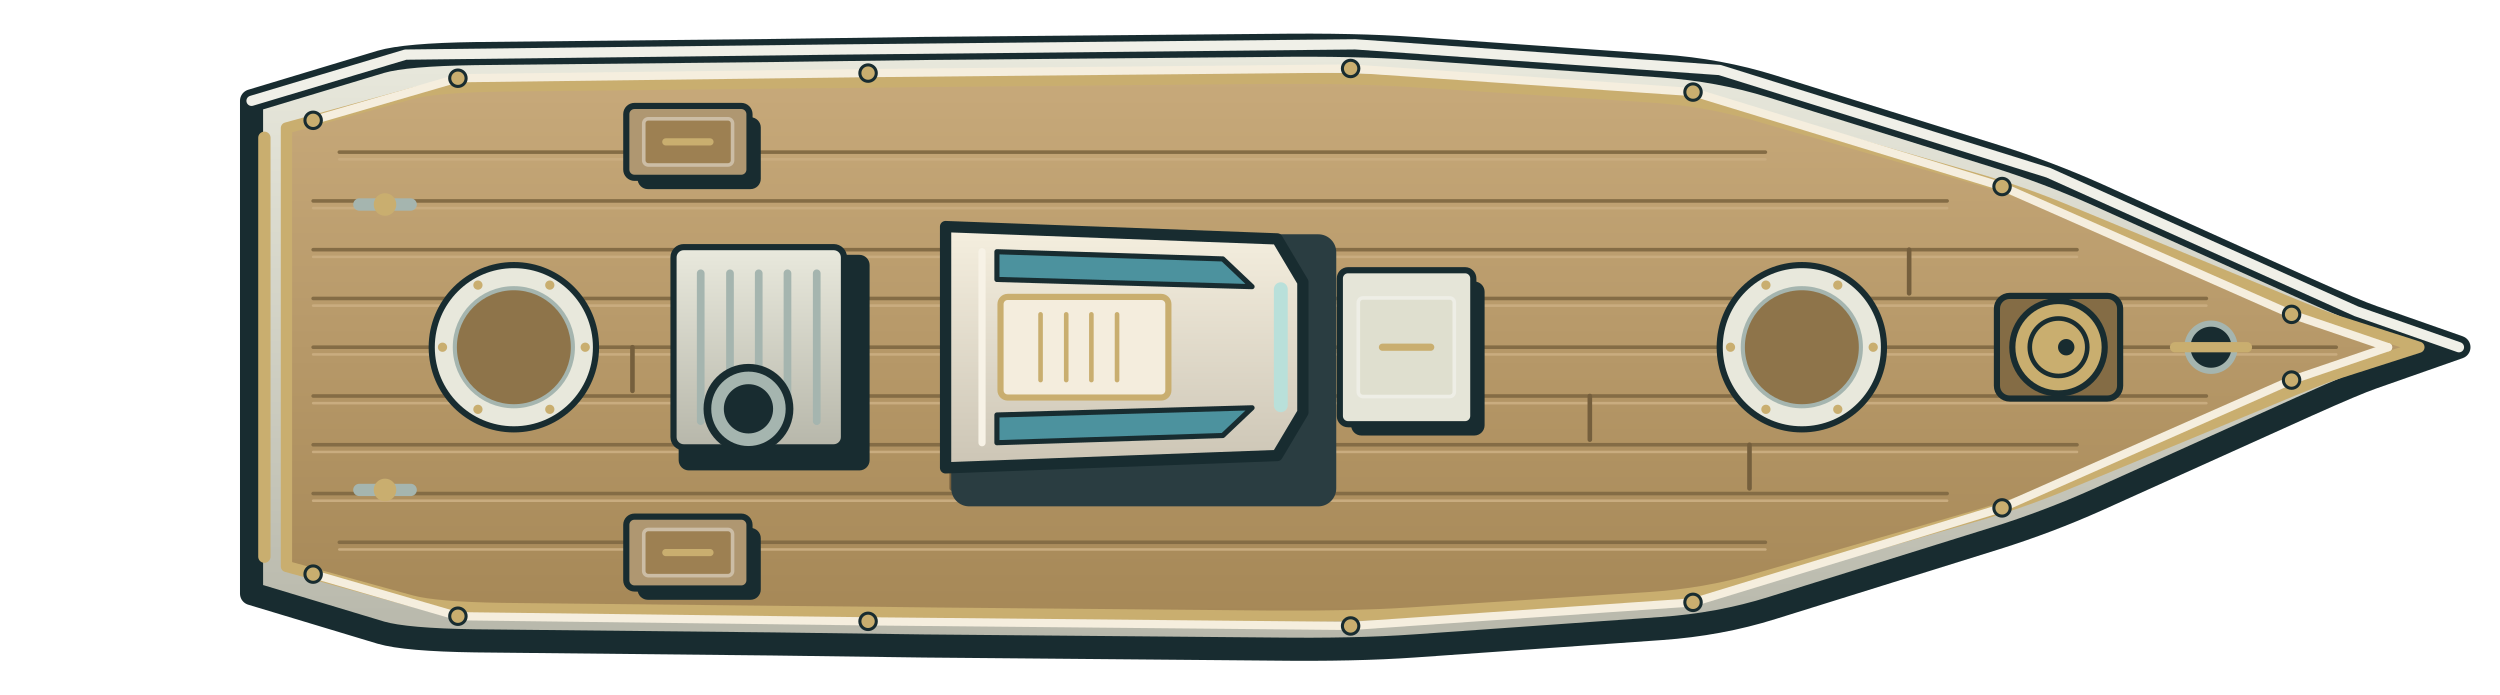
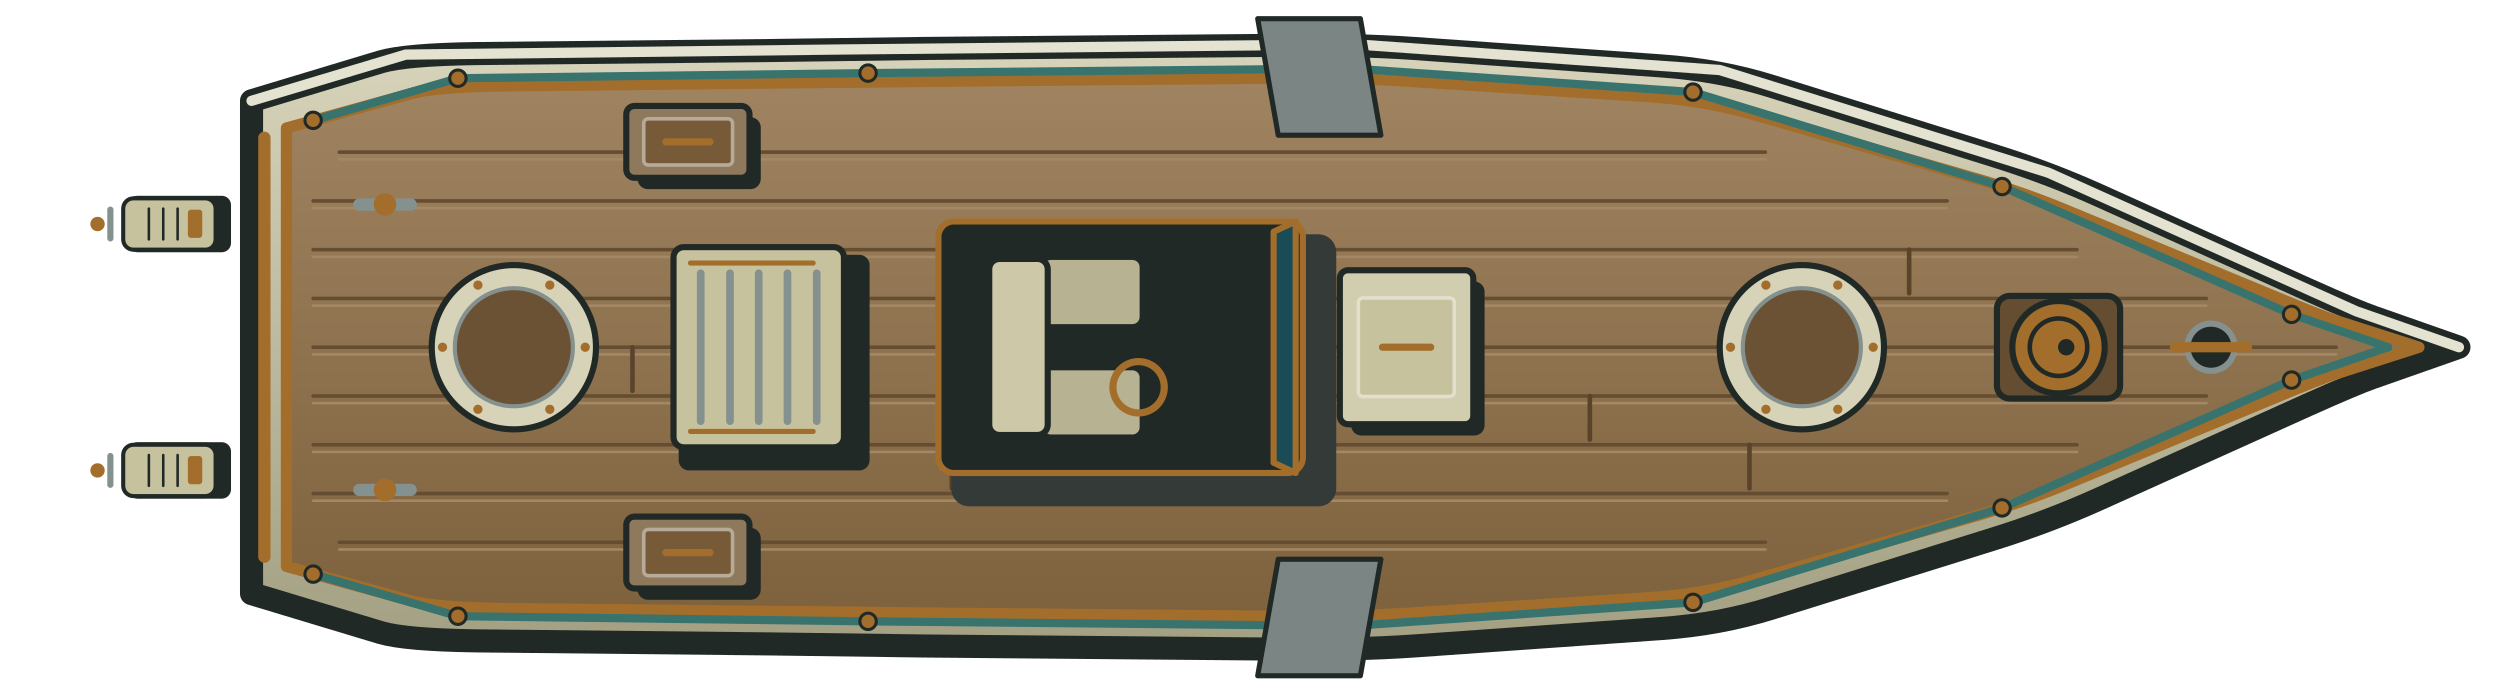
<svg xmlns="http://www.w3.org/2000/svg" width="702" height="195" viewBox="-2.49 -0.675 4.87 1.35">
  <defs>
    <linearGradient id="paint" x1="0" y1="0" x2="0" y2="1" gradientUnits="objectBoundingBox">
-       <stop stop-color="#e9e9dd" />
-       <stop offset="1" stop-color="#b7b7aa" />
+       <stop stop-color="#d8d4bb" />
+       <stop offset="1" stop-color="#a39f82" />
    </linearGradient>
  </defs>
  <defs>
    <linearGradient id="deck" x1="0" y1="0" x2="0" y2="1" gradientUnits="objectBoundingBox">
-       <stop stop-color="#c7a97a" />
-       <stop offset="1" stop-color="#a68857" />
+       <stop stop-color="#a08461" />
+       <stop offset="1" stop-color="#7e613d" />
    </linearGradient>
  </defs>
-   <defs>
-     <linearGradient id="roof" x1="0" y1="0" x2="0" y2="1" gradientUnits="objectBoundingBox">
-       <stop stop-color="#f5efdf" />
-       <stop offset="1" stop-color="#ccc5b5" />
-     </linearGradient>
-   </defs>
-   <path d="M-2,-0.48 L-1.748,-0.556 Q-1.7,-0.57 -1.564,-0.572 L-0.986,-0.578 Q-0.85,-0.58 -0.69,-0.582 L-0.01,-0.588 Q0.15,-0.59 0.264,-0.582 L0.746,-0.548 Q0.86,-0.54 0.962,-0.508 L1.398,-0.372 Q1.5,-0.34 1.596,-0.297 L2.004,-0.113 Q2.1,-0.07 2.132,-0.059 L2.3,0 L2.132,0.059 Q2.1,0.07 2.004,0.113 L1.596,0.297 Q1.5,0.34 1.398,0.372 L0.962,0.508 Q0.86,0.54 0.746,0.548 L0.264,0.582 Q0.15,0.59 -0.01,0.588 L-0.69,0.582 Q-0.85,0.58 -0.986,0.578 L-1.564,0.572 Q-1.7,0.57 -1.748,0.556 L-2,0.48 Z" fill="url(#paint)" stroke="#182c30" stroke-width="0.045" stroke-linejoin="round" stroke-linecap="round" />
-   <path d="M-1.932,-0.427 L-1.689,-0.494 Q-1.642,-0.507 -1.511,-0.509 L-0.952,-0.515 Q-0.821,-0.516 -0.667,-0.518 L-0.01,-0.524 Q0.145,-0.525 0.255,-0.518 L0.721,-0.488 Q0.831,-0.481 0.93,-0.452 L1.35,-0.331 Q1.449,-0.303 1.542,-0.264 L1.936,-0.101 Q2.029,-0.062 2.06,-0.052 L2.222,0 L2.06,0.052 Q2.029,0.062 1.936,0.101 L1.542,0.264 Q1.449,0.303 1.35,0.331 L0.93,0.452 Q0.831,0.481 0.721,0.488 L0.255,0.518 Q0.145,0.525 -0.01,0.524 L-0.667,0.518 Q-0.821,0.516 -0.952,0.515 L-1.511,0.509 Q-1.642,0.507 -1.689,0.494 L-1.932,0.427 Z" fill="url(#deck)" stroke="#c9ae6f" stroke-width="0.022" stroke-linejoin="round" stroke-linecap="round" />
-   <path d="M-1.829,-0.38 L0.949,-0.38" fill="none" stroke="#846c45" stroke-width="0.007" stroke-linejoin="round" stroke-linecap="round" />
-   <path d="M-1.829,-0.366 L0.949,-0.366" fill="none" stroke="#c9ac7f" stroke-width="0.005" stroke-linejoin="round" stroke-linecap="round" />
-   <path d="M-1.88,-0.285 L1.303,-0.285" fill="none" stroke="#846c45" stroke-width="0.007" stroke-linejoin="round" stroke-linecap="round" />
-   <path d="M-1.88,-0.271 L1.303,-0.271" fill="none" stroke="#c9ac7f" stroke-width="0.005" stroke-linejoin="round" stroke-linecap="round" />
-   <path d="M-1.88,-0.19 L1.556,-0.19" fill="none" stroke="#846c45" stroke-width="0.007" stroke-linejoin="round" stroke-linecap="round" />
-   <path d="M-1.88,-0.176 L1.556,-0.176" fill="none" stroke="#c9ac7f" stroke-width="0.005" stroke-linejoin="round" stroke-linecap="round" />
-   <path d="M-1.88,-0.095 L1.808,-0.095" fill="none" stroke="#846c45" stroke-width="0.007" stroke-linejoin="round" stroke-linecap="round" />
-   <path d="M-1.88,-0.081 L1.808,-0.081" fill="none" stroke="#c9ac7f" stroke-width="0.005" stroke-linejoin="round" stroke-linecap="round" />
-   <path d="M-1.88,0 L2.061,0" fill="none" stroke="#846c45" stroke-width="0.007" stroke-linejoin="round" stroke-linecap="round" />
-   <path d="M-1.88,0.014 L2.061,0.014" fill="none" stroke="#c9ac7f" stroke-width="0.005" stroke-linejoin="round" stroke-linecap="round" />
-   <path d="M-1.88,0.095 L1.808,0.095" fill="none" stroke="#846c45" stroke-width="0.007" stroke-linejoin="round" stroke-linecap="round" />
-   <path d="M-1.88,0.109 L1.808,0.109" fill="none" stroke="#c9ac7f" stroke-width="0.005" stroke-linejoin="round" stroke-linecap="round" />
-   <path d="M-1.88,0.19 L1.556,0.19" fill="none" stroke="#846c45" stroke-width="0.007" stroke-linejoin="round" stroke-linecap="round" />
-   <path d="M-1.88,0.204 L1.556,0.204" fill="none" stroke="#c9ac7f" stroke-width="0.005" stroke-linejoin="round" stroke-linecap="round" />
-   <path d="M-1.88,0.285 L1.303,0.285" fill="none" stroke="#846c45" stroke-width="0.007" stroke-linejoin="round" stroke-linecap="round" />
-   <path d="M-1.88,0.299 L1.303,0.299" fill="none" stroke="#c9ac7f" stroke-width="0.005" stroke-linejoin="round" stroke-linecap="round" />
-   <path d="M-1.829,0.38 L0.949,0.38" fill="none" stroke="#846c45" stroke-width="0.007" stroke-linejoin="round" stroke-linecap="round" />
-   <path d="M-1.829,0.394 L0.949,0.394" fill="none" stroke="#c9ac7f" stroke-width="0.005" stroke-linejoin="round" stroke-linecap="round" />
-   <path d="M-1.569,-0.095 L-1.569,-0.01" fill="none" stroke="#755f3d" stroke-width="0.009" stroke-linejoin="round" stroke-linecap="round" />
-   <path d="M-1.258,0 L-1.258,0.085" fill="none" stroke="#755f3d" stroke-width="0.009" stroke-linejoin="round" stroke-linecap="round" />
-   <path d="M-0.947,0.095 L-0.947,0.18" fill="none" stroke="#755f3d" stroke-width="0.009" stroke-linejoin="round" stroke-linecap="round" />
-   <path d="M-0.636,0.19 L-0.636,0.275" fill="none" stroke="#755f3d" stroke-width="0.009" stroke-linejoin="round" stroke-linecap="round" />
-   <path d="M-0.325,-0.19 L-0.325,-0.105" fill="none" stroke="#755f3d" stroke-width="0.009" stroke-linejoin="round" stroke-linecap="round" />
-   <path d="M-0.014,-0.095 L-0.014,-0.01" fill="none" stroke="#755f3d" stroke-width="0.009" stroke-linejoin="round" stroke-linecap="round" />
-   <path d="M0.296,0 L0.296,0.085" fill="none" stroke="#755f3d" stroke-width="0.009" stroke-linejoin="round" stroke-linecap="round" />
-   <path d="M0.607,0.095 L0.607,0.18" fill="none" stroke="#755f3d" stroke-width="0.009" stroke-linejoin="round" stroke-linecap="round" />
-   <path d="M0.918,0.19 L0.918,0.275" fill="none" stroke="#755f3d" stroke-width="0.009" stroke-linejoin="round" stroke-linecap="round" />
-   <path d="M1.229,-0.19 L1.229,-0.105" fill="none" stroke="#755f3d" stroke-width="0.009" stroke-linejoin="round" stroke-linecap="round" />
-   <path d="M1.54,-0.095 L1.54,-0.01" fill="none" stroke="#755f3d" stroke-width="0.009" stroke-linejoin="round" stroke-linecap="round" />
-   <path d="M-1.88,-0.442 L-1.598,-0.524 L-0.799,-0.534 L0.141,-0.543 L0.808,-0.497 L1.41,-0.313 L1.974,-0.064 L2.162,0" fill="none" stroke="#f5eede" stroke-width="0.016" stroke-linejoin="round" stroke-linecap="round" />
-   <circle cx="-1.88" cy="-0.442" r="0.016" fill="#c9ae6f" stroke="#182c30" stroke-width="0.006" />
-   <circle cx="-1.598" cy="-0.524" r="0.016" fill="#c9ae6f" stroke="#182c30" stroke-width="0.006" />
-   <circle cx="-0.799" cy="-0.534" r="0.016" fill="#c9ae6f" stroke="#182c30" stroke-width="0.006" />
-   <circle cx="0.141" cy="-0.543" r="0.016" fill="#c9ae6f" stroke="#182c30" stroke-width="0.006" />
-   <circle cx="0.808" cy="-0.497" r="0.016" fill="#c9ae6f" stroke="#182c30" stroke-width="0.006" />
-   <circle cx="1.41" cy="-0.313" r="0.016" fill="#c9ae6f" stroke="#182c30" stroke-width="0.006" />
-   <circle cx="1.974" cy="-0.064" r="0.016" fill="#c9ae6f" stroke="#182c30" stroke-width="0.006" />
-   <path d="M-1.88,0.442 L-1.598,0.524 L-0.799,0.534 L0.141,0.543 L0.808,0.497 L1.41,0.313 L1.974,0.064 L2.162,0" fill="none" stroke="#f5eede" stroke-width="0.016" stroke-linejoin="round" stroke-linecap="round" />
-   <circle cx="-1.88" cy="0.442" r="0.016" fill="#c9ae6f" stroke="#182c30" stroke-width="0.006" />
-   <circle cx="-1.598" cy="0.524" r="0.016" fill="#c9ae6f" stroke="#182c30" stroke-width="0.006" />
-   <circle cx="-0.799" cy="0.534" r="0.016" fill="#c9ae6f" stroke="#182c30" stroke-width="0.006" />
-   <circle cx="0.141" cy="0.543" r="0.016" fill="#c9ae6f" stroke="#182c30" stroke-width="0.006" />
-   <circle cx="0.808" cy="0.497" r="0.016" fill="#c9ae6f" stroke="#182c30" stroke-width="0.006" />
-   <circle cx="1.41" cy="0.313" r="0.016" fill="#c9ae6f" stroke="#182c30" stroke-width="0.006" />
-   <circle cx="1.974" cy="0.064" r="0.016" fill="#c9ae6f" stroke="#182c30" stroke-width="0.006" />
-   <path d="M-2,-0.48 L-1.7,-0.57 L-0.85,-0.58 L0.15,-0.59 L0.86,-0.54 L1.5,-0.34 L2.1,-0.07 L2.3,0" fill="none" stroke="#f0f0e8" stroke-width="0.02" stroke-linejoin="round" stroke-linecap="round" />
-   <path d="M-1.975,-0.408 L-1.975,0.408" fill="none" stroke="#c9ae6f" stroke-width="0.024" stroke-linejoin="round" stroke-linecap="round" />
-   <rect x="-1.248" y="-0.448" width="0.24" height="0.14" rx="0.02" fill="#182c30" />
-   <rect x="-1.27" y="-0.47" width="0.24" height="0.14" rx="0.016" fill="#af9771" stroke="#182c30" stroke-width="0.012" />
-   <rect x="-1.236" y="-0.445" width="0.173" height="0.09" rx="0.009" fill="#9d8052" stroke="#ccbda5" stroke-width="0.007" />
-   <path d="M-1.193,-0.4 L-1.107,-0.4" fill="none" stroke="#c9ae6f" stroke-width="0.014" stroke-linejoin="round" stroke-linecap="round" />
-   <rect x="-1.248" y="0.352" width="0.24" height="0.14" rx="0.02" fill="#182c30" />
-   <rect x="-1.27" y="0.33" width="0.24" height="0.14" rx="0.016" fill="#af9771" stroke="#182c30" stroke-width="0.012" />
-   <rect x="-1.236" y="0.355" width="0.173" height="0.09" rx="0.009" fill="#9d8052" stroke="#ccbda5" stroke-width="0.007" />
-   <path d="M-1.193,0.4 L-1.107,0.4" fill="none" stroke="#c9ae6f" stroke-width="0.014" stroke-linejoin="round" stroke-linecap="round" />
-   <rect x="1.4" y="-0.1" width="0.24" height="0.2" rx="0.025" fill="#846c45" stroke="#182c30" stroke-width="0.012" />
-   <circle cx="1.52" cy="0" r="0.09" fill="#c9ae6f" stroke="#182c30" stroke-width="0.012" />
-   <circle cx="1.52" cy="0" r="0.056" fill="none" stroke="#182c30" stroke-width="0.009" />
-   <circle cx="1.535" cy="0" r="0.016" fill="#182c30" />
-   <rect x="0.142" y="-0.128" width="0.26" height="0.3" rx="0.02" fill="#182c30" />
-   <rect x="0.12" y="-0.15" width="0.26" height="0.3" rx="0.016" fill="#e5e5d8" stroke="#182c30" stroke-width="0.012" />
-   <rect x="0.156" y="-0.096" width="0.187" height="0.192" rx="0.009" fill="#dfdfcf" stroke="#eeeee6" stroke-width="0.007" />
-   <path d="M0.203,0 L0.297,0" fill="none" stroke="#c9ae6f" stroke-width="0.014" stroke-linejoin="round" stroke-linecap="round" />
-   <rect x="-1.168" y="-0.18" width="0.372" height="0.42" rx="0.02" fill="#182c30" />
-   <rect x="-1.178" y="-0.195" width="0.332" height="0.39" rx="0.02" fill="url(#paint)" stroke="#182c30" stroke-width="0.012" />
-   <path d="M-1.125,-0.144 L-1.125,0.144" fill="none" stroke="#a5b5af" stroke-width="0.015" stroke-linejoin="round" stroke-linecap="round" />
-   <path d="M-1.068,-0.144 L-1.068,0.144" fill="none" stroke="#a5b5af" stroke-width="0.015" stroke-linejoin="round" stroke-linecap="round" />
-   <path d="M-1.012,-0.144 L-1.012,0.144" fill="none" stroke="#a5b5af" stroke-width="0.015" stroke-linejoin="round" stroke-linecap="round" />
-   <path d="M-0.956,-0.144 L-0.956,0.144" fill="none" stroke="#a5b5af" stroke-width="0.015" stroke-linejoin="round" stroke-linecap="round" />
-   <path d="M-0.899,-0.144 L-0.899,0.144" fill="none" stroke="#a5b5af" stroke-width="0.015" stroke-linejoin="round" stroke-linecap="round" />
-   <circle cx="-1.032" cy="0.12" r="0.08" fill="#a5b5af" stroke="#182c30" stroke-width="0.015" />
-   <circle cx="-1.032" cy="0.12" r="0.048" fill="#182c30" />
-   <circle cx="1.02" cy="0" r="0.16" fill="#e8e8dc" stroke="#182c30" stroke-width="0.012" />
-   <circle cx="1.02" cy="0" r="0.115" fill="#8e744a" stroke="#a5b5af" stroke-width="0.008" />
-   <circle cx="1.159" cy="0" r="0.009" fill="#c9ae6f" />
-   <circle cx="1.09" cy="0.121" r="0.009" fill="#c9ae6f" />
-   <circle cx="0.95" cy="0.121" r="0.009" fill="#c9ae6f" />
-   <circle cx="0.881" cy="0" r="0.009" fill="#c9ae6f" />
-   <circle cx="0.95" cy="-0.121" r="0.009" fill="#c9ae6f" />
-   <circle cx="1.09" cy="-0.121" r="0.009" fill="#c9ae6f" />
-   <circle cx="-1.489" cy="0" r="0.16" fill="#e8e8dc" stroke="#182c30" stroke-width="0.012" />
-   <circle cx="-1.489" cy="0" r="0.115" fill="#8e744a" stroke="#a5b5af" stroke-width="0.008" />
-   <circle cx="-1.35" cy="0" r="0.009" fill="#c9ae6f" />
-   <circle cx="-1.419" cy="0.121" r="0.009" fill="#c9ae6f" />
-   <circle cx="-1.559" cy="0.121" r="0.009" fill="#c9ae6f" />
-   <circle cx="-1.628" cy="0" r="0.009" fill="#c9ae6f" />
-   <circle cx="-1.559" cy="-0.121" r="0.009" fill="#c9ae6f" />
-   <circle cx="-1.419" cy="-0.121" r="0.009" fill="#c9ae6f" />
-   <rect x="-0.637" y="-0.22" width="0.75" height="0.53" rx="0.035" fill="#2a3d41" />
-   <path d="M-0.648,-0.235 L-0.002,-0.211 L0.048,-0.127 L0.048,0.127 L-0.002,0.211 L-0.648,0.235 Z" fill="url(#roof)" stroke="#182c30" stroke-width="0.022" stroke-linejoin="round" stroke-linecap="round" />
-   <path d="M-0.548,-0.186 L-0.108,-0.172 L-0.051,-0.118 L-0.548,-0.132 Z" fill="#4c929e" stroke="#182c30" stroke-width="0.01" stroke-linejoin="round" stroke-linecap="round" />
-   <path d="M-0.548,0.186 L-0.108,0.172 L-0.051,0.118 L-0.548,0.132 Z" fill="#4c929e" stroke="#182c30" stroke-width="0.01" stroke-linejoin="round" stroke-linecap="round" />
-   <path d="M0.005,-0.113 L0.005,0.113" fill="none" stroke="#b9e0da" stroke-width="0.027" stroke-linejoin="round" stroke-linecap="round" />
-   <rect x="-0.541" y="-0.098" width="0.327" height="0.196" rx="0.014" fill="#f4eddd" stroke="#c9ae6f" stroke-width="0.012" />
-   <path d="M-0.463,-0.064 L-0.463,0.064" fill="none" stroke="#c9ae6f" stroke-width="0.009" stroke-linejoin="round" stroke-linecap="round" />
-   <path d="M-0.413,-0.064 L-0.413,0.064" fill="none" stroke="#c9ae6f" stroke-width="0.009" stroke-linejoin="round" stroke-linecap="round" />
-   <path d="M-0.364,-0.064 L-0.364,0.064" fill="none" stroke="#c9ae6f" stroke-width="0.009" stroke-linejoin="round" stroke-linecap="round" />
-   <path d="M-0.314,-0.064 L-0.314,0.064" fill="none" stroke="#c9ae6f" stroke-width="0.009" stroke-linejoin="round" stroke-linecap="round" />
-   <path d="M-0.577,-0.186 L-0.577,0.186" fill="none" stroke="#f7f2e6" stroke-width="0.014" stroke-linejoin="round" stroke-linecap="round" />
-   <path d="M-1.79,-0.278 L-1.69,-0.278" fill="none" stroke="#a5b5af" stroke-width="0.024" stroke-linejoin="round" stroke-linecap="round" />
-   <circle cx="-1.74" cy="-0.278" r="0.022" fill="#c9ae6f" />
-   <path d="M-1.79,0.278 L-1.69,0.278" fill="none" stroke="#a5b5af" stroke-width="0.024" stroke-linejoin="round" stroke-linecap="round" />
-   <circle cx="-1.74" cy="0.278" r="0.022" fill="#c9ae6f" />
-   <circle cx="1.817" cy="0" r="0.046" fill="#182c30" stroke="#a5b5af" stroke-width="0.012" />
-   <path d="M1.747,0 L1.887,0" fill="none" stroke="#c9ae6f" stroke-width="0.02" stroke-linejoin="round" stroke-linecap="round" />
+   <path d="M-2,-0.48 L-1.748,-0.556 Q-1.7,-0.57 -1.564,-0.572 L-0.986,-0.578 Q-0.85,-0.58 -0.69,-0.582 L-0.01,-0.588 Q0.15,-0.59 0.264,-0.582 L0.746,-0.548 Q0.86,-0.54 0.962,-0.508 L1.398,-0.372 Q1.5,-0.34 1.596,-0.297 L2.004,-0.113 Q2.1,-0.07 2.132,-0.059 L2.3,0 L2.132,0.059 Q2.1,0.07 2.004,0.113 L1.596,0.297 Q1.5,0.34 1.398,0.372 L0.962,0.508 Q0.86,0.54 0.746,0.548 L0.264,0.582 Q0.15,0.59 -0.01,0.588 L-0.69,0.582 Q-0.85,0.58 -0.986,0.578 L-1.564,0.572 Q-1.7,0.57 -1.748,0.556 L-2,0.48 Z" fill="url(#paint)" stroke="#212926" stroke-width="0.045" stroke-linejoin="round" stroke-linecap="round" />
+   <path d="M-1.932,-0.427 L-1.689,-0.494 Q-1.642,-0.507 -1.511,-0.509 L-0.952,-0.515 Q-0.821,-0.516 -0.667,-0.518 L-0.01,-0.524 Q0.145,-0.525 0.255,-0.518 L0.721,-0.488 Q0.831,-0.481 0.93,-0.452 L1.35,-0.331 Q1.449,-0.303 1.542,-0.264 L1.936,-0.101 Q2.029,-0.062 2.06,-0.052 L2.222,0 L2.06,0.052 Q2.029,0.062 1.936,0.101 L1.542,0.264 Q1.449,0.303 1.35,0.331 L0.93,0.452 Q0.831,0.481 0.721,0.488 L0.255,0.518 Q0.145,0.525 -0.01,0.524 L-0.667,0.518 Q-0.821,0.516 -0.952,0.515 L-1.511,0.509 Q-1.642,0.507 -1.689,0.494 L-1.932,0.427 Z" fill="url(#deck)" stroke="#a36e2b" stroke-width="0.022" stroke-linejoin="round" stroke-linecap="round" />
+   <path d="M-1.829,-0.38 L0.949,-0.38" fill="none" stroke="#644d30" stroke-width="0.007" stroke-linejoin="round" stroke-linecap="round" />
+   <path d="M-1.829,-0.366 L0.949,-0.366" fill="none" stroke="#a38866" stroke-width="0.005" stroke-linejoin="round" stroke-linecap="round" />
+   <path d="M-1.88,-0.285 L1.303,-0.285" fill="none" stroke="#644d30" stroke-width="0.007" stroke-linejoin="round" stroke-linecap="round" />
+   <path d="M-1.88,-0.271 L1.303,-0.271" fill="none" stroke="#a38866" stroke-width="0.005" stroke-linejoin="round" stroke-linecap="round" />
+   <path d="M-1.88,-0.19 L1.556,-0.19" fill="none" stroke="#644d30" stroke-width="0.007" stroke-linejoin="round" stroke-linecap="round" />
+   <path d="M-1.88,-0.176 L1.556,-0.176" fill="none" stroke="#a38866" stroke-width="0.005" stroke-linejoin="round" stroke-linecap="round" />
+   <path d="M-1.88,-0.095 L1.808,-0.095" fill="none" stroke="#644d30" stroke-width="0.007" stroke-linejoin="round" stroke-linecap="round" />
+   <path d="M-1.88,-0.081 L1.808,-0.081" fill="none" stroke="#a38866" stroke-width="0.005" stroke-linejoin="round" stroke-linecap="round" />
+   <path d="M-1.88,0 L2.061,0" fill="none" stroke="#644d30" stroke-width="0.007" stroke-linejoin="round" stroke-linecap="round" />
+   <path d="M-1.88,0.014 L2.061,0.014" fill="none" stroke="#a38866" stroke-width="0.005" stroke-linejoin="round" stroke-linecap="round" />
+   <path d="M-1.88,0.095 L1.808,0.095" fill="none" stroke="#644d30" stroke-width="0.007" stroke-linejoin="round" stroke-linecap="round" />
+   <path d="M-1.88,0.109 L1.808,0.109" fill="none" stroke="#a38866" stroke-width="0.005" stroke-linejoin="round" stroke-linecap="round" />
+   <path d="M-1.88,0.19 L1.556,0.19" fill="none" stroke="#644d30" stroke-width="0.007" stroke-linejoin="round" stroke-linecap="round" />
+   <path d="M-1.88,0.204 L1.556,0.204" fill="none" stroke="#a38866" stroke-width="0.005" stroke-linejoin="round" stroke-linecap="round" />
+   <path d="M-1.88,0.285 L1.303,0.285" fill="none" stroke="#644d30" stroke-width="0.007" stroke-linejoin="round" stroke-linecap="round" />
+   <path d="M-1.88,0.299 L1.303,0.299" fill="none" stroke="#a38866" stroke-width="0.005" stroke-linejoin="round" stroke-linecap="round" />
+   <path d="M-1.829,0.38 L0.949,0.38" fill="none" stroke="#644d30" stroke-width="0.007" stroke-linejoin="round" stroke-linecap="round" />
+   <path d="M-1.829,0.394 L0.949,0.394" fill="none" stroke="#a38866" stroke-width="0.005" stroke-linejoin="round" stroke-linecap="round" />
+   <path d="M-1.569,-0.095 L-1.569,-0.01" fill="none" stroke="#59442b" stroke-width="0.009" stroke-linejoin="round" stroke-linecap="round" />
+   <path d="M-1.258,0 L-1.258,0.085" fill="none" stroke="#59442b" stroke-width="0.009" stroke-linejoin="round" stroke-linecap="round" />
+   <path d="M-0.947,0.095 L-0.947,0.18" fill="none" stroke="#59442b" stroke-width="0.009" stroke-linejoin="round" stroke-linecap="round" />
+   <path d="M-0.636,0.19 L-0.636,0.275" fill="none" stroke="#59442b" stroke-width="0.009" stroke-linejoin="round" stroke-linecap="round" />
+   <path d="M-0.325,-0.19 L-0.325,-0.105" fill="none" stroke="#59442b" stroke-width="0.009" stroke-linejoin="round" stroke-linecap="round" />
+   <path d="M-0.014,-0.095 L-0.014,-0.01" fill="none" stroke="#59442b" stroke-width="0.009" stroke-linejoin="round" stroke-linecap="round" />
+   <path d="M0.296,0 L0.296,0.085" fill="none" stroke="#59442b" stroke-width="0.009" stroke-linejoin="round" stroke-linecap="round" />
+   <path d="M0.607,0.095 L0.607,0.18" fill="none" stroke="#59442b" stroke-width="0.009" stroke-linejoin="round" stroke-linecap="round" />
+   <path d="M0.918,0.19 L0.918,0.275" fill="none" stroke="#59442b" stroke-width="0.009" stroke-linejoin="round" stroke-linecap="round" />
+   <path d="M1.229,-0.19 L1.229,-0.105" fill="none" stroke="#59442b" stroke-width="0.009" stroke-linejoin="round" stroke-linecap="round" />
+   <path d="M1.54,-0.095 L1.54,-0.01" fill="none" stroke="#59442b" stroke-width="0.009" stroke-linejoin="round" stroke-linecap="round" />
+   <path d="M-1.88,-0.442 L-1.598,-0.524 L-0.799,-0.534 L0.141,-0.543 L0.808,-0.497 L1.41,-0.313 L1.974,-0.064 L2.162,0" fill="none" stroke="#38736e" stroke-width="0.016" stroke-linejoin="round" stroke-linecap="round" />
+   <circle cx="-1.88" cy="-0.442" r="0.016" fill="#a36e2b" stroke="#212926" stroke-width="0.006" />
+   <circle cx="-1.598" cy="-0.524" r="0.016" fill="#a36e2b" stroke="#212926" stroke-width="0.006" />
+   <circle cx="-0.799" cy="-0.534" r="0.016" fill="#a36e2b" stroke="#212926" stroke-width="0.006" />
+   <circle cx="0.141" cy="-0.543" r="0.016" fill="#a36e2b" stroke="#212926" stroke-width="0.006" />
+   <circle cx="0.808" cy="-0.497" r="0.016" fill="#a36e2b" stroke="#212926" stroke-width="0.006" />
+   <circle cx="1.41" cy="-0.313" r="0.016" fill="#a36e2b" stroke="#212926" stroke-width="0.006" />
+   <circle cx="1.974" cy="-0.064" r="0.016" fill="#a36e2b" stroke="#212926" stroke-width="0.006" />
+   <path d="M-1.88,0.442 L-1.598,0.524 L-0.799,0.534 L0.141,0.543 L0.808,0.497 L1.41,0.313 L1.974,0.064 L2.162,0" fill="none" stroke="#38736e" stroke-width="0.016" stroke-linejoin="round" stroke-linecap="round" />
+   <circle cx="-1.88" cy="0.442" r="0.016" fill="#a36e2b" stroke="#212926" stroke-width="0.006" />
+   <circle cx="-1.598" cy="0.524" r="0.016" fill="#a36e2b" stroke="#212926" stroke-width="0.006" />
+   <circle cx="-0.799" cy="0.534" r="0.016" fill="#a36e2b" stroke="#212926" stroke-width="0.006" />
+   <circle cx="0.141" cy="0.543" r="0.016" fill="#a36e2b" stroke="#212926" stroke-width="0.006" />
+   <circle cx="0.808" cy="0.497" r="0.016" fill="#a36e2b" stroke="#212926" stroke-width="0.006" />
+   <circle cx="1.41" cy="0.313" r="0.016" fill="#a36e2b" stroke="#212926" stroke-width="0.006" />
+   <circle cx="1.974" cy="0.064" r="0.016" fill="#a36e2b" stroke="#212926" stroke-width="0.006" />
+   <path d="M-2,-0.48 L-1.7,-0.57 L-0.85,-0.58 L0.15,-0.59 L0.86,-0.54 L1.5,-0.34 L2.1,-0.07 L2.3,0" fill="none" stroke="#e4e2d0" stroke-width="0.02" stroke-linejoin="round" stroke-linecap="round" />
+   <path d="M-1.975,-0.408 L-1.975,0.408" fill="none" stroke="#a36e2b" stroke-width="0.024" stroke-linejoin="round" stroke-linecap="round" />
+   <path d="M0,-0.413 L0.2,-0.413 L0.16,-0.64 L-0.04,-0.64 Z" fill="#7a8584" stroke="#212926" stroke-width="0.01" stroke-linejoin="round" stroke-linecap="round" />
+   <path d="M0,0.413 L0.2,0.413 L0.16,0.64 L-0.04,0.64 Z" fill="#7a8584" stroke="#212926" stroke-width="0.01" stroke-linejoin="round" stroke-linecap="round" />
+   <rect x="-1.248" y="-0.448" width="0.24" height="0.14" rx="0.02" fill="#212926" />
+   <rect x="-1.27" y="-0.47" width="0.24" height="0.14" rx="0.016" fill="#8f795d" stroke="#212926" stroke-width="0.012" />
+   <rect x="-1.236" y="-0.445" width="0.173" height="0.09" rx="0.009" fill="#775b39" stroke="#b8aa98" stroke-width="0.007" />
+   <path d="M-1.193,-0.4 L-1.107,-0.4" fill="none" stroke="#a36e2b" stroke-width="0.014" stroke-linejoin="round" stroke-linecap="round" />
+   <rect x="-1.248" y="0.352" width="0.24" height="0.14" rx="0.02" fill="#212926" />
+   <rect x="-1.27" y="0.33" width="0.24" height="0.14" rx="0.016" fill="#8f795d" stroke="#212926" stroke-width="0.012" />
+   <rect x="-1.236" y="0.355" width="0.173" height="0.09" rx="0.009" fill="#775b39" stroke="#b8aa98" stroke-width="0.007" />
+   <path d="M-1.193,0.4 L-1.107,0.4" fill="none" stroke="#a36e2b" stroke-width="0.014" stroke-linejoin="round" stroke-linecap="round" />
+   <rect x="1.4" y="-0.1" width="0.24" height="0.2" rx="0.025" fill="#644d30" stroke="#212926" stroke-width="0.012" />
+   <circle cx="1.52" cy="0" r="0.09" fill="#a36e2b" stroke="#212926" stroke-width="0.012" />
+   <circle cx="1.52" cy="0" r="0.056" fill="none" stroke="#212926" stroke-width="0.009" />
+   <circle cx="1.535" cy="0" r="0.016" fill="#212926" />
+   <rect x="0.142" y="-0.128" width="0.26" height="0.3" rx="0.02" fill="#212926" />
+   <rect x="0.12" y="-0.15" width="0.26" height="0.3" rx="0.016" fill="#d1cdaf" stroke="#212926" stroke-width="0.012" />
+   <rect x="0.156" y="-0.096" width="0.187" height="0.192" rx="0.009" fill="#c7c29e" stroke="#e2dfcd" stroke-width="0.007" />
+   <path d="M0.203,0 L0.297,0" fill="none" stroke="#a36e2b" stroke-width="0.014" stroke-linejoin="round" stroke-linecap="round" />
+   <rect x="-1.168" y="-0.18" width="0.372" height="0.42" rx="0.02" fill="#212926" />
+   <rect x="-1.178" y="-0.195" width="0.332" height="0.39" rx="0.02" fill="#c7c29e" stroke="#212926" stroke-width="0.012" />
+   <path d="M-1.125,-0.144 L-1.125,0.144" fill="none" stroke="#85918f" stroke-width="0.015" stroke-linejoin="round" stroke-linecap="round" />
+   <path d="M-1.068,-0.144 L-1.068,0.144" fill="none" stroke="#85918f" stroke-width="0.015" stroke-linejoin="round" stroke-linecap="round" />
+   <path d="M-1.012,-0.144 L-1.012,0.144" fill="none" stroke="#85918f" stroke-width="0.015" stroke-linejoin="round" stroke-linecap="round" />
+   <path d="M-0.956,-0.144 L-0.956,0.144" fill="none" stroke="#85918f" stroke-width="0.015" stroke-linejoin="round" stroke-linecap="round" />
+   <path d="M-0.899,-0.144 L-0.899,0.144" fill="none" stroke="#85918f" stroke-width="0.015" stroke-linejoin="round" stroke-linecap="round" />
+   <path d="M-1.145,-0.164 L-0.906,-0.164" fill="none" stroke="#a36e2b" stroke-width="0.01" stroke-linejoin="round" stroke-linecap="round" />
+   <path d="M-1.145,0.164 L-0.906,0.164" fill="none" stroke="#a36e2b" stroke-width="0.01" stroke-linejoin="round" stroke-linecap="round" />
+   <rect x="-2.24" y="-0.295" width="0.2" height="0.11" rx="0.018" fill="#212926" />
+   <rect x="-2.25" y="-0.29" width="0.18" height="0.1" rx="0.02" fill="#c7c29e" stroke="#212926" stroke-width="0.008" />
+   <path d="M-2.2,-0.27 L-2.2,-0.21" fill="none" stroke="#212926" stroke-width="0.005" stroke-linejoin="round" stroke-linecap="round" />
+   <path d="M-2.172,-0.27 L-2.172,-0.21" fill="none" stroke="#212926" stroke-width="0.005" stroke-linejoin="round" stroke-linecap="round" />
+   <path d="M-2.144,-0.27 L-2.144,-0.21" fill="none" stroke="#212926" stroke-width="0.005" stroke-linejoin="round" stroke-linecap="round" />
+   <rect x="-2.124" y="-0.268" width="0.028" height="0.055" rx="0.006" fill="#a36e2b" />
+   <path d="M-2.275,-0.268 L-2.275,-0.212" fill="none" stroke="#85918f" stroke-width="0.012" stroke-linejoin="round" stroke-linecap="round" />
+   <circle cx="-2.3" cy="-0.24" r="0.014" fill="#a36e2b" />
+   <rect x="-2.24" y="0.185" width="0.2" height="0.11" rx="0.018" fill="#212926" />
+   <rect x="-2.25" y="0.19" width="0.18" height="0.1" rx="0.02" fill="#c7c29e" stroke="#212926" stroke-width="0.008" />
+   <path d="M-2.2,0.21 L-2.2,0.27" fill="none" stroke="#212926" stroke-width="0.005" stroke-linejoin="round" stroke-linecap="round" />
+   <path d="M-2.172,0.21 L-2.172,0.27" fill="none" stroke="#212926" stroke-width="0.005" stroke-linejoin="round" stroke-linecap="round" />
+   <path d="M-2.144,0.21 L-2.144,0.27" fill="none" stroke="#212926" stroke-width="0.005" stroke-linejoin="round" stroke-linecap="round" />
+   <rect x="-2.124" y="0.212" width="0.028" height="0.055" rx="0.006" fill="#a36e2b" />
+   <path d="M-2.275,0.212 L-2.275,0.268" fill="none" stroke="#85918f" stroke-width="0.012" stroke-linejoin="round" stroke-linecap="round" />
+   <circle cx="-2.3" cy="0.24" r="0.014" fill="#a36e2b" />
+   <circle cx="1.02" cy="0" r="0.16" fill="#d7d3b9" stroke="#212926" stroke-width="0.012" />
+   <circle cx="1.02" cy="0" r="0.115" fill="#6b5234" stroke="#85918f" stroke-width="0.008" />
+   <circle cx="1.159" cy="0" r="0.009" fill="#a36e2b" />
+   <circle cx="1.09" cy="0.121" r="0.009" fill="#a36e2b" />
+   <circle cx="0.95" cy="0.121" r="0.009" fill="#a36e2b" />
+   <circle cx="0.881" cy="0" r="0.009" fill="#a36e2b" />
+   <circle cx="0.95" cy="-0.121" r="0.009" fill="#a36e2b" />
+   <circle cx="1.09" cy="-0.121" r="0.009" fill="#a36e2b" />
+   <circle cx="-1.489" cy="0" r="0.16" fill="#d7d3b9" stroke="#212926" stroke-width="0.012" />
+   <circle cx="-1.489" cy="0" r="0.115" fill="#6b5234" stroke="#85918f" stroke-width="0.008" />
+   <circle cx="-1.35" cy="0" r="0.009" fill="#a36e2b" />
+   <circle cx="-1.419" cy="0.121" r="0.009" fill="#a36e2b" />
+   <circle cx="-1.559" cy="0.121" r="0.009" fill="#a36e2b" />
+   <circle cx="-1.628" cy="0" r="0.009" fill="#a36e2b" />
+   <circle cx="-1.559" cy="-0.121" r="0.009" fill="#a36e2b" />
+   <circle cx="-1.419" cy="-0.121" r="0.009" fill="#a36e2b" />
+   <rect x="-0.637" y="-0.22" width="0.75" height="0.53" rx="0.035" fill="#333a37" />
+   <rect x="-0.662" y="-0.245" width="0.71" height="0.49" rx="0.03" fill="#212926" stroke="#a36e2b" stroke-width="0.012" />
+   <rect x="-0.463" y="-0.176" width="0.199" height="0.137" rx="0.02" fill="#b7b291" stroke="#212926" stroke-width="0.012" />
+   <rect x="-0.463" y="0.039" width="0.199" height="0.137" rx="0.02" fill="#b7b291" stroke="#212926" stroke-width="0.012" />
+   <rect x="-0.563" y="-0.172" width="0.114" height="0.343" rx="0.02" fill="#cdc8a8" stroke="#212926" stroke-width="0.012" />
+   <path d="M-0.009,-0.225 L0.034,-0.245 L0.034,0.245 L-0.009,0.225 Z" fill="#1a4c57" stroke="#a36e2b" stroke-width="0.012" stroke-linejoin="round" stroke-linecap="round" />
+   <circle cx="-0.272" cy="0.078" r="0.05" fill="none" stroke="#a36e2b" stroke-width="0.014" />
+   <path d="M-1.79,-0.278 L-1.69,-0.278" fill="none" stroke="#85918f" stroke-width="0.024" stroke-linejoin="round" stroke-linecap="round" />
+   <circle cx="-1.74" cy="-0.278" r="0.022" fill="#a36e2b" />
+   <path d="M-1.79,0.278 L-1.69,0.278" fill="none" stroke="#85918f" stroke-width="0.024" stroke-linejoin="round" stroke-linecap="round" />
+   <circle cx="-1.74" cy="0.278" r="0.022" fill="#a36e2b" />
+   <circle cx="1.817" cy="0" r="0.046" fill="#212926" stroke="#85918f" stroke-width="0.012" />
+   <path d="M1.747,0 L1.887,0" fill="none" stroke="#a36e2b" stroke-width="0.02" stroke-linejoin="round" stroke-linecap="round" />
</svg>
